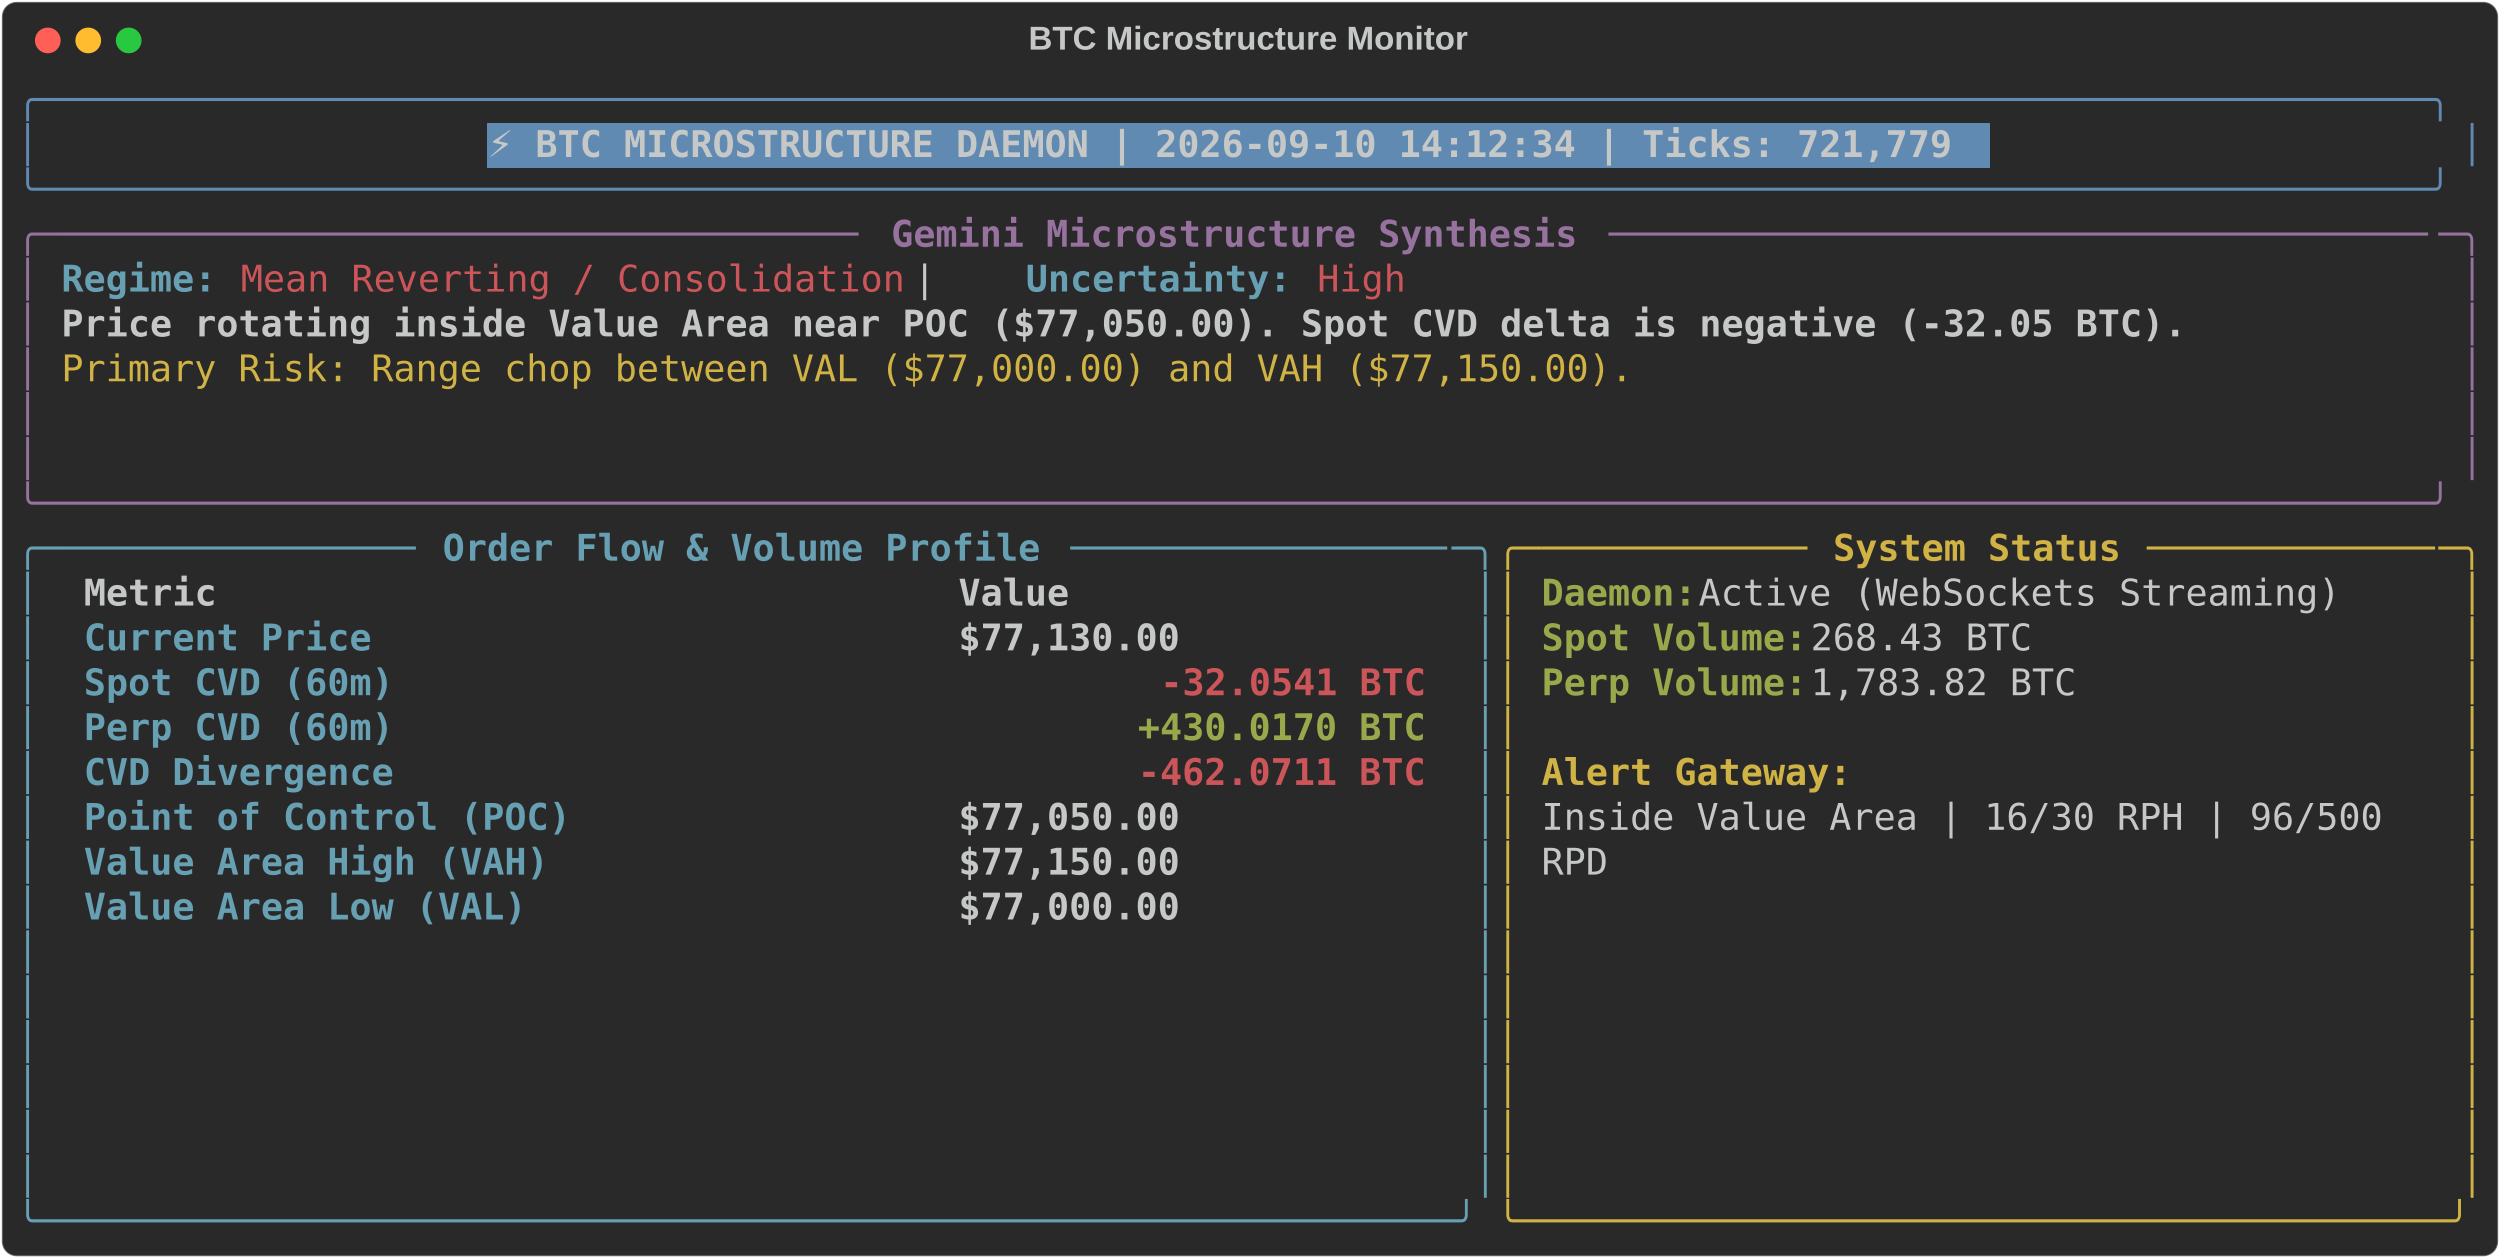
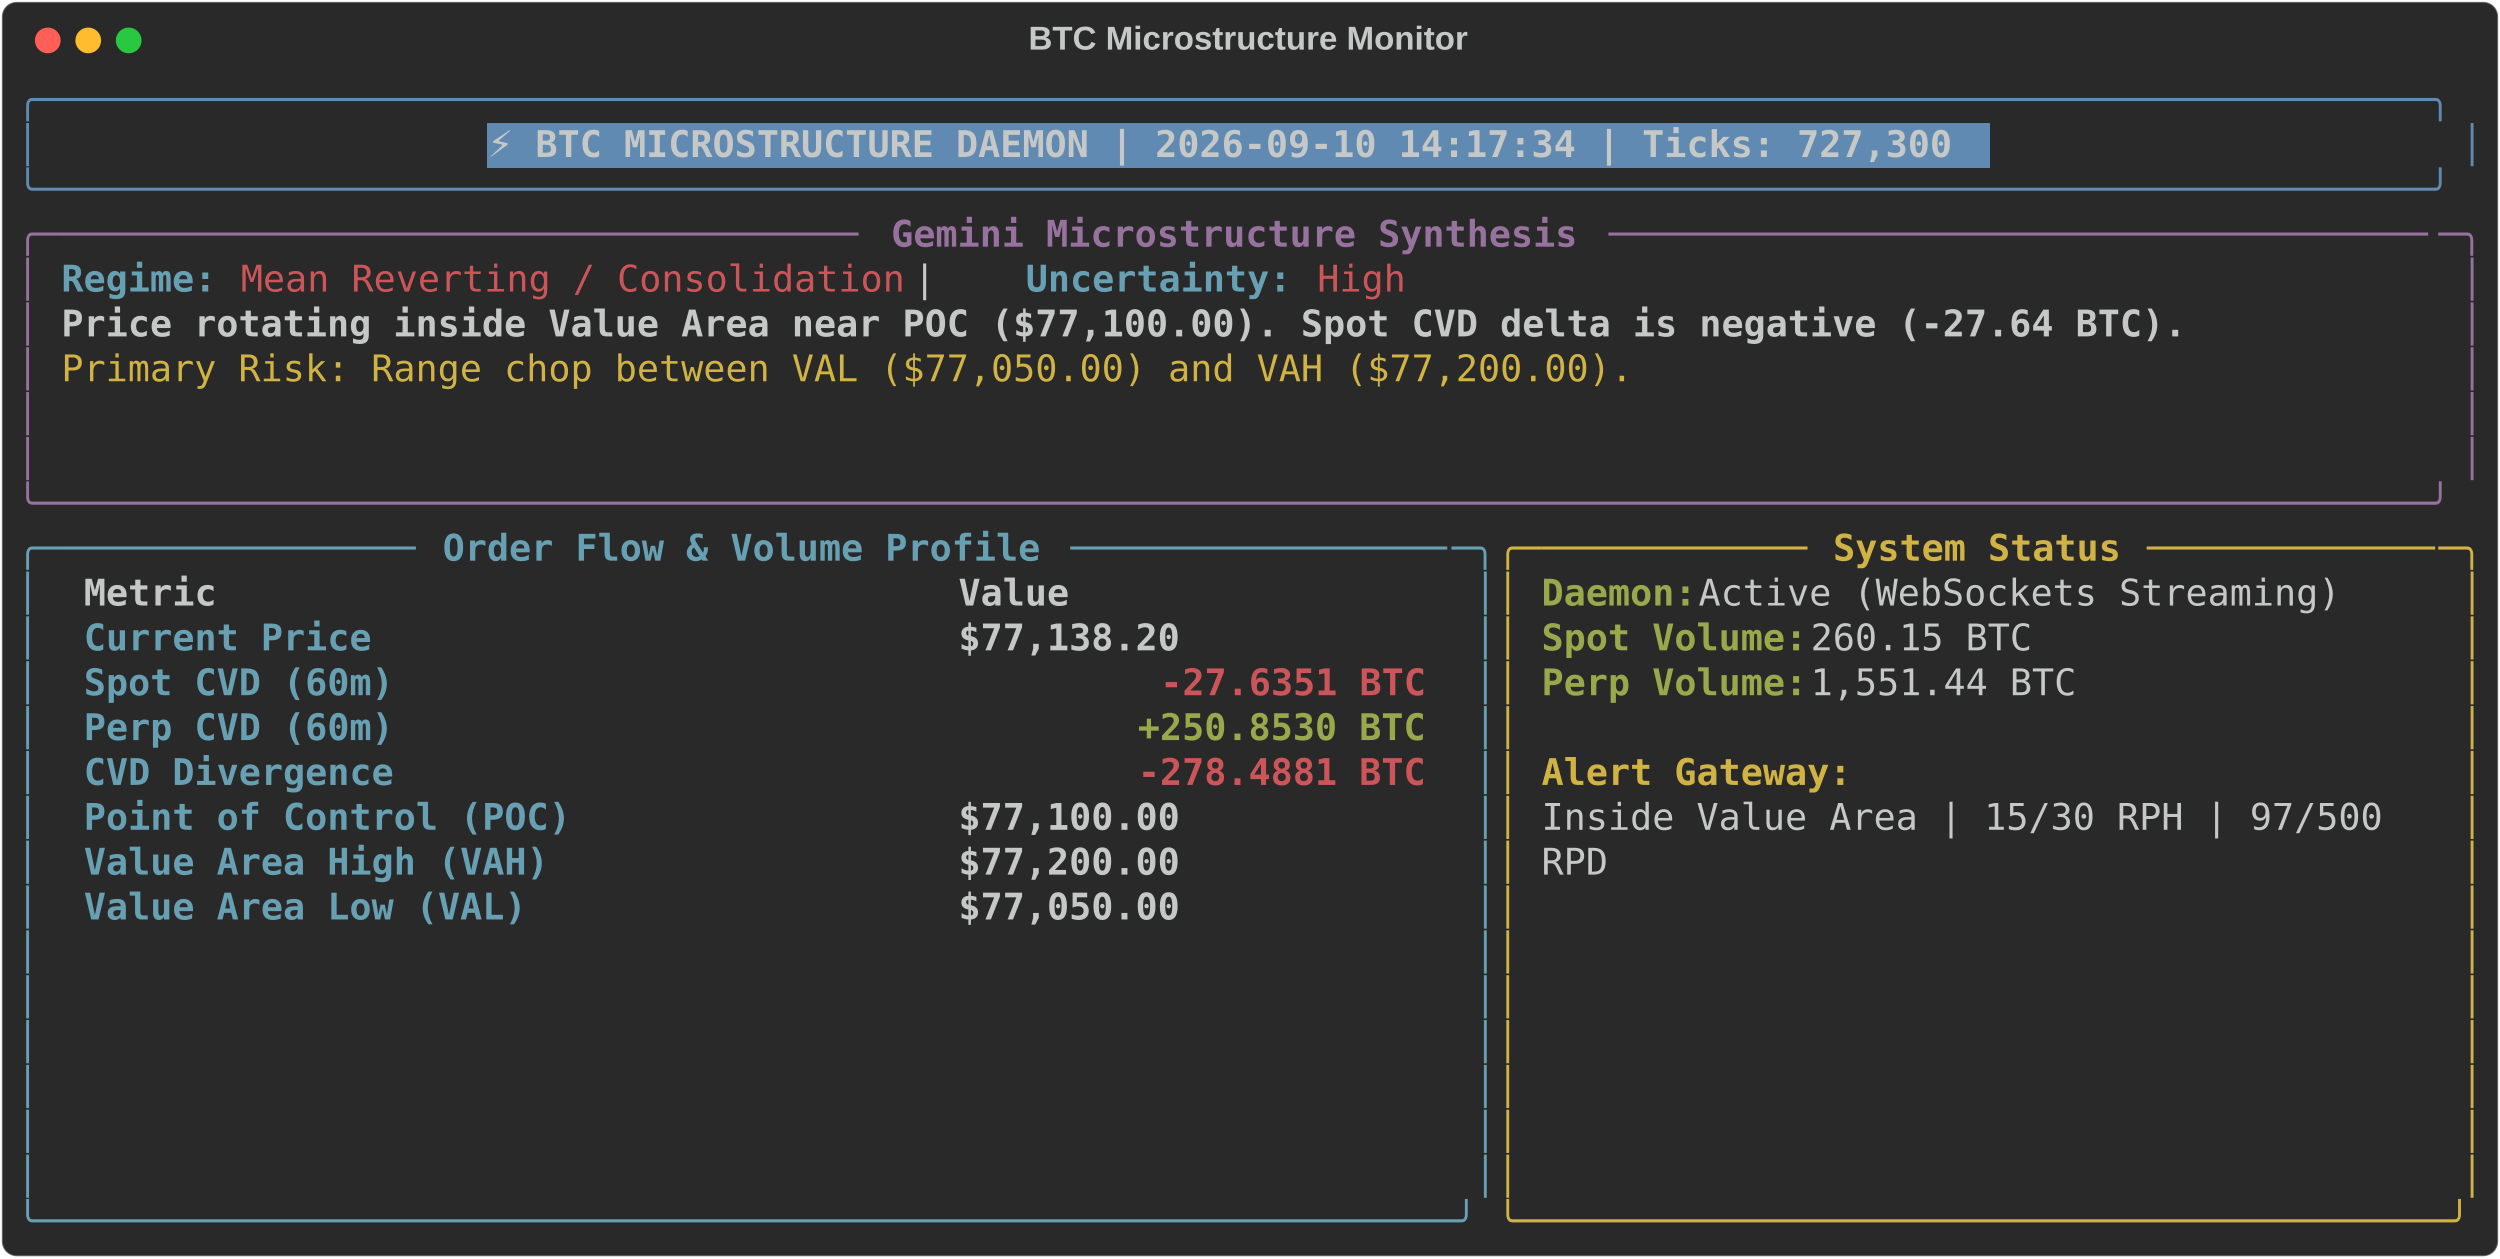
<svg xmlns="http://www.w3.org/2000/svg" class="rich-terminal" viewBox="0 0 1360 684.4">
  <style>

    @font-face {
        font-family: "Fira Code";
        src: local("FiraCode-Regular"),
                url("https://cdnjs.cloudflare.com/ajax/libs/firacode/6.2.0/woff2/FiraCode-Regular.woff2") format("woff2"),
                url("https://cdnjs.cloudflare.com/ajax/libs/firacode/6.2.0/woff/FiraCode-Regular.woff") format("woff");
        font-style: normal;
        font-weight: 400;
    }
    @font-face {
        font-family: "Fira Code";
        src: local("FiraCode-Bold"),
                url("https://cdnjs.cloudflare.com/ajax/libs/firacode/6.2.0/woff2/FiraCode-Bold.woff2") format("woff2"),
                url("https://cdnjs.cloudflare.com/ajax/libs/firacode/6.2.0/woff/FiraCode-Bold.woff") format("woff");
        font-style: bold;
        font-weight: 700;
    }

-     .terminal-2401850130-matrix {
+     .terminal-1564693286-matrix {
        font-family: Fira Code, monospace;
        font-size: 20px;
        line-height: 24.4px;
        font-variant-east-asian: full-width;
    }

-     .terminal-2401850130-title {
+     .terminal-1564693286-title {
        font-size: 18px;
        font-weight: bold;
        font-family: arial;
    }

-     .terminal-2401850130-r1 { fill: #608ab1 }
- .terminal-2401850130-r2 { fill: #c5c8c6 }
- .terminal-2401850130-r3 { fill: #c5c8c6;font-weight: bold }
- .terminal-2401850130-r4 { fill: #98729f }
- .terminal-2401850130-r5 { fill: #98729f;font-weight: bold }
- .terminal-2401850130-r6 { fill: #68a0b3;font-weight: bold }
- .terminal-2401850130-r7 { fill: #cc555a }
- .terminal-2401850130-r8 { fill: #d0b344 }
- .terminal-2401850130-r9 { fill: #68a0b3 }
- .terminal-2401850130-r10 { fill: #d0b344;font-weight: bold }
- .terminal-2401850130-r11 { fill: #98a84b;font-weight: bold }
- .terminal-2401850130-r12 { fill: #cc555a;font-weight: bold }
+     .terminal-1564693286-r1 { fill: #608ab1 }
+ .terminal-1564693286-r2 { fill: #c5c8c6 }
+ .terminal-1564693286-r3 { fill: #c5c8c6;font-weight: bold }
+ .terminal-1564693286-r4 { fill: #98729f }
+ .terminal-1564693286-r5 { fill: #98729f;font-weight: bold }
+ .terminal-1564693286-r6 { fill: #68a0b3;font-weight: bold }
+ .terminal-1564693286-r7 { fill: #cc555a }
+ .terminal-1564693286-r8 { fill: #d0b344 }
+ .terminal-1564693286-r9 { fill: #68a0b3 }
+ .terminal-1564693286-r10 { fill: #d0b344;font-weight: bold }
+ .terminal-1564693286-r11 { fill: #98a84b;font-weight: bold }
+ .terminal-1564693286-r12 { fill: #cc555a;font-weight: bold }
    </style>
  <defs>
-     <clipPath id="terminal-2401850130-clip-terminal">
+     <clipPath id="terminal-1564693286-clip-terminal">
      <rect x="0" y="0" width="1341.0" height="633.4" />
    </clipPath>
-     <clipPath id="terminal-2401850130-line-0">
+     <clipPath id="terminal-1564693286-line-0">
      <rect x="0" y="1.5" width="1342" height="24.65" />
    </clipPath>
-     <clipPath id="terminal-2401850130-line-1">
+     <clipPath id="terminal-1564693286-line-1">
      <rect x="0" y="25.9" width="1342" height="24.65" />
    </clipPath>
-     <clipPath id="terminal-2401850130-line-2">
+     <clipPath id="terminal-1564693286-line-2">
      <rect x="0" y="50.3" width="1342" height="24.65" />
    </clipPath>
-     <clipPath id="terminal-2401850130-line-3">
+     <clipPath id="terminal-1564693286-line-3">
      <rect x="0" y="74.7" width="1342" height="24.65" />
    </clipPath>
-     <clipPath id="terminal-2401850130-line-4">
+     <clipPath id="terminal-1564693286-line-4">
      <rect x="0" y="99.1" width="1342" height="24.65" />
    </clipPath>
-     <clipPath id="terminal-2401850130-line-5">
+     <clipPath id="terminal-1564693286-line-5">
      <rect x="0" y="123.5" width="1342" height="24.65" />
    </clipPath>
-     <clipPath id="terminal-2401850130-line-6">
+     <clipPath id="terminal-1564693286-line-6">
      <rect x="0" y="147.9" width="1342" height="24.65" />
    </clipPath>
-     <clipPath id="terminal-2401850130-line-7">
+     <clipPath id="terminal-1564693286-line-7">
      <rect x="0" y="172.3" width="1342" height="24.65" />
    </clipPath>
-     <clipPath id="terminal-2401850130-line-8">
+     <clipPath id="terminal-1564693286-line-8">
      <rect x="0" y="196.7" width="1342" height="24.65" />
    </clipPath>
-     <clipPath id="terminal-2401850130-line-9">
+     <clipPath id="terminal-1564693286-line-9">
      <rect x="0" y="221.1" width="1342" height="24.65" />
    </clipPath>
-     <clipPath id="terminal-2401850130-line-10">
+     <clipPath id="terminal-1564693286-line-10">
      <rect x="0" y="245.5" width="1342" height="24.65" />
    </clipPath>
-     <clipPath id="terminal-2401850130-line-11">
+     <clipPath id="terminal-1564693286-line-11">
      <rect x="0" y="269.9" width="1342" height="24.65" />
    </clipPath>
-     <clipPath id="terminal-2401850130-line-12">
+     <clipPath id="terminal-1564693286-line-12">
      <rect x="0" y="294.3" width="1342" height="24.65" />
    </clipPath>
-     <clipPath id="terminal-2401850130-line-13">
+     <clipPath id="terminal-1564693286-line-13">
      <rect x="0" y="318.7" width="1342" height="24.65" />
    </clipPath>
-     <clipPath id="terminal-2401850130-line-14">
+     <clipPath id="terminal-1564693286-line-14">
      <rect x="0" y="343.1" width="1342" height="24.65" />
    </clipPath>
-     <clipPath id="terminal-2401850130-line-15">
+     <clipPath id="terminal-1564693286-line-15">
      <rect x="0" y="367.5" width="1342" height="24.65" />
    </clipPath>
-     <clipPath id="terminal-2401850130-line-16">
+     <clipPath id="terminal-1564693286-line-16">
      <rect x="0" y="391.9" width="1342" height="24.65" />
    </clipPath>
-     <clipPath id="terminal-2401850130-line-17">
+     <clipPath id="terminal-1564693286-line-17">
      <rect x="0" y="416.3" width="1342" height="24.65" />
    </clipPath>
-     <clipPath id="terminal-2401850130-line-18">
+     <clipPath id="terminal-1564693286-line-18">
      <rect x="0" y="440.7" width="1342" height="24.65" />
    </clipPath>
-     <clipPath id="terminal-2401850130-line-19">
+     <clipPath id="terminal-1564693286-line-19">
      <rect x="0" y="465.1" width="1342" height="24.65" />
    </clipPath>
-     <clipPath id="terminal-2401850130-line-20">
+     <clipPath id="terminal-1564693286-line-20">
      <rect x="0" y="489.5" width="1342" height="24.65" />
    </clipPath>
-     <clipPath id="terminal-2401850130-line-21">
+     <clipPath id="terminal-1564693286-line-21">
      <rect x="0" y="513.9" width="1342" height="24.65" />
    </clipPath>
-     <clipPath id="terminal-2401850130-line-22">
+     <clipPath id="terminal-1564693286-line-22">
      <rect x="0" y="538.3" width="1342" height="24.65" />
    </clipPath>
-     <clipPath id="terminal-2401850130-line-23">
+     <clipPath id="terminal-1564693286-line-23">
      <rect x="0" y="562.7" width="1342" height="24.65" />
    </clipPath>
-     <clipPath id="terminal-2401850130-line-24">
+     <clipPath id="terminal-1564693286-line-24">
      <rect x="0" y="587.1" width="1342" height="24.65" />
    </clipPath>
  </defs>
  <rect fill="#292929" stroke="rgba(255,255,255,0.35)" stroke-width="1" x="1" y="1" width="1358" height="682.4" rx="8" />
-   <text class="terminal-2401850130-title" fill="#c5c8c6" text-anchor="middle" x="679" y="27">BTC Microstructure Monitor</text>
+   <text class="terminal-1564693286-title" fill="#c5c8c6" text-anchor="middle" x="679" y="27">BTC Microstructure Monitor</text>
  <g transform="translate(26,22)">
    <circle cx="0" cy="0" r="7" fill="#ff5f57" />
    <circle cx="22" cy="0" r="7" fill="#febc2e" />
    <circle cx="44" cy="0" r="7" fill="#28c840" />
  </g>
-   <g transform="translate(9, 41)" clip-path="url(#terminal-2401850130-clip-terminal)">
+   <g transform="translate(9, 41)" clip-path="url(#terminal-1564693286-clip-terminal)">
    <rect fill="#608ab1" x="256.2" y="25.9" width="817.4" height="24.65" shape-rendering="crispEdges" />
-     <g class="terminal-2401850130-matrix">
-       <text class="terminal-2401850130-r1" x="0" y="20" textLength="1342" clip-path="url(#terminal-2401850130-line-0)">╭────────────────────────────────────────────────────────────────────────────────────────────────────────────╮</text>
-       <text class="terminal-2401850130-r2" x="1342" y="20" textLength="12.2" clip-path="url(#terminal-2401850130-line-0)">
- </text>
-       <text class="terminal-2401850130-r1" x="0" y="44.4" textLength="12.2" clip-path="url(#terminal-2401850130-line-1)">│</text>
-       <text class="terminal-2401850130-r3" x="256.2" y="44.4" textLength="805.2" clip-path="url(#terminal-2401850130-line-1)">⚡ BTC MICROSTRUCTURE DAEMON | 2026-09-10 14:12:34 | Ticks: 721,779</text>
-       <text class="terminal-2401850130-r1" x="1329.8" y="44.4" textLength="12.2" clip-path="url(#terminal-2401850130-line-1)">│</text>
-       <text class="terminal-2401850130-r2" x="1342" y="44.4" textLength="12.2" clip-path="url(#terminal-2401850130-line-1)">
- </text>
-       <text class="terminal-2401850130-r1" x="0" y="68.8" textLength="1342" clip-path="url(#terminal-2401850130-line-2)">╰────────────────────────────────────────────────────────────────────────────────────────────────────────────╯</text>
-       <text class="terminal-2401850130-r2" x="1342" y="68.8" textLength="12.2" clip-path="url(#terminal-2401850130-line-2)">
- </text>
-       <text class="terminal-2401850130-r4" x="0" y="93.2" textLength="24.4" clip-path="url(#terminal-2401850130-line-3)">╭─</text>
-       <text class="terminal-2401850130-r4" x="24.4" y="93.2" textLength="439.2" clip-path="url(#terminal-2401850130-line-3)">────────────────────────────────────</text>
-       <text class="terminal-2401850130-r5" x="475.8" y="93.2" textLength="378.2" clip-path="url(#terminal-2401850130-line-3)">Gemini Microstructure Synthesis</text>
-       <text class="terminal-2401850130-r4" x="866.2" y="93.2" textLength="451.4" clip-path="url(#terminal-2401850130-line-3)">─────────────────────────────────────</text>
-       <text class="terminal-2401850130-r4" x="1317.6" y="93.2" textLength="24.4" clip-path="url(#terminal-2401850130-line-3)">─╮</text>
-       <text class="terminal-2401850130-r2" x="1342" y="93.2" textLength="12.2" clip-path="url(#terminal-2401850130-line-3)">
- </text>
-       <text class="terminal-2401850130-r4" x="0" y="117.6" textLength="12.2" clip-path="url(#terminal-2401850130-line-4)">│</text>
-       <text class="terminal-2401850130-r6" x="24.4" y="117.6" textLength="85.4" clip-path="url(#terminal-2401850130-line-4)">Regime:</text>
-       <text class="terminal-2401850130-r7" x="122" y="117.6" textLength="366" clip-path="url(#terminal-2401850130-line-4)">Mean Reverting / Consolidation</text>
-       <text class="terminal-2401850130-r2" x="488" y="117.6" textLength="61" clip-path="url(#terminal-2401850130-line-4)">  |  </text>
-       <text class="terminal-2401850130-r6" x="549" y="117.6" textLength="146.4" clip-path="url(#terminal-2401850130-line-4)">Uncertainty:</text>
-       <text class="terminal-2401850130-r7" x="707.6" y="117.6" textLength="48.8" clip-path="url(#terminal-2401850130-line-4)">High</text>
-       <text class="terminal-2401850130-r4" x="1329.8" y="117.6" textLength="12.2" clip-path="url(#terminal-2401850130-line-4)">│</text>
-       <text class="terminal-2401850130-r2" x="1342" y="117.6" textLength="12.2" clip-path="url(#terminal-2401850130-line-4)">
- </text>
-       <text class="terminal-2401850130-r4" x="0" y="142" textLength="12.2" clip-path="url(#terminal-2401850130-line-5)">│</text>
-       <text class="terminal-2401850130-r3" x="24.4" y="142" textLength="1171.2" clip-path="url(#terminal-2401850130-line-5)">Price rotating inside Value Area near POC ($77,050.00). Spot CVD delta is negative (-32.05 BTC).</text>
-       <text class="terminal-2401850130-r4" x="1329.8" y="142" textLength="12.2" clip-path="url(#terminal-2401850130-line-5)">│</text>
-       <text class="terminal-2401850130-r2" x="1342" y="142" textLength="12.2" clip-path="url(#terminal-2401850130-line-5)">
- </text>
-       <text class="terminal-2401850130-r4" x="0" y="166.4" textLength="12.2" clip-path="url(#terminal-2401850130-line-6)">│</text>
-       <text class="terminal-2401850130-r8" x="24.4" y="166.4" textLength="866.2" clip-path="url(#terminal-2401850130-line-6)">Primary Risk: Range chop between VAL ($77,000.00) and VAH ($77,150.00).</text>
-       <text class="terminal-2401850130-r4" x="1329.8" y="166.4" textLength="12.2" clip-path="url(#terminal-2401850130-line-6)">│</text>
-       <text class="terminal-2401850130-r2" x="1342" y="166.4" textLength="12.2" clip-path="url(#terminal-2401850130-line-6)">
- </text>
-       <text class="terminal-2401850130-r4" x="0" y="190.8" textLength="12.2" clip-path="url(#terminal-2401850130-line-7)">│</text>
-       <text class="terminal-2401850130-r4" x="1329.8" y="190.8" textLength="12.2" clip-path="url(#terminal-2401850130-line-7)">│</text>
-       <text class="terminal-2401850130-r2" x="1342" y="190.8" textLength="12.2" clip-path="url(#terminal-2401850130-line-7)">
- </text>
-       <text class="terminal-2401850130-r4" x="0" y="215.2" textLength="12.2" clip-path="url(#terminal-2401850130-line-8)">│</text>
-       <text class="terminal-2401850130-r4" x="1329.8" y="215.2" textLength="12.2" clip-path="url(#terminal-2401850130-line-8)">│</text>
-       <text class="terminal-2401850130-r2" x="1342" y="215.2" textLength="12.2" clip-path="url(#terminal-2401850130-line-8)">
- </text>
-       <text class="terminal-2401850130-r4" x="0" y="239.6" textLength="1342" clip-path="url(#terminal-2401850130-line-9)">╰────────────────────────────────────────────────────────────────────────────────────────────────────────────╯</text>
-       <text class="terminal-2401850130-r2" x="1342" y="239.6" textLength="12.2" clip-path="url(#terminal-2401850130-line-9)">
- </text>
-       <text class="terminal-2401850130-r9" x="0" y="264" textLength="24.4" clip-path="url(#terminal-2401850130-line-10)">╭─</text>
-       <text class="terminal-2401850130-r9" x="24.4" y="264" textLength="195.2" clip-path="url(#terminal-2401850130-line-10)">────────────────</text>
-       <text class="terminal-2401850130-r6" x="231.8" y="264" textLength="329.4" clip-path="url(#terminal-2401850130-line-10)">Order Flow &amp; Volume Profile</text>
-       <text class="terminal-2401850130-r9" x="573.4" y="264" textLength="207.4" clip-path="url(#terminal-2401850130-line-10)">─────────────────</text>
-       <text class="terminal-2401850130-r9" x="780.8" y="264" textLength="24.4" clip-path="url(#terminal-2401850130-line-10)">─╮</text>
-       <text class="terminal-2401850130-r8" x="805.2" y="264" textLength="24.4" clip-path="url(#terminal-2401850130-line-10)">╭─</text>
-       <text class="terminal-2401850130-r8" x="829.6" y="264" textLength="146.4" clip-path="url(#terminal-2401850130-line-10)">────────────</text>
-       <text class="terminal-2401850130-r10" x="988.2" y="264" textLength="158.6" clip-path="url(#terminal-2401850130-line-10)">System Status</text>
-       <text class="terminal-2401850130-r8" x="1159" y="264" textLength="158.6" clip-path="url(#terminal-2401850130-line-10)">─────────────</text>
-       <text class="terminal-2401850130-r8" x="1317.6" y="264" textLength="24.4" clip-path="url(#terminal-2401850130-line-10)">─╮</text>
-       <text class="terminal-2401850130-r2" x="1342" y="264" textLength="12.2" clip-path="url(#terminal-2401850130-line-10)">
- </text>
-       <text class="terminal-2401850130-r9" x="0" y="288.4" textLength="12.2" clip-path="url(#terminal-2401850130-line-11)">│</text>
-       <text class="terminal-2401850130-r3" x="36.6" y="288.4" textLength="451.4" clip-path="url(#terminal-2401850130-line-11)">Metric                               </text>
-       <text class="terminal-2401850130-r3" x="512.4" y="288.4" textLength="256.2" clip-path="url(#terminal-2401850130-line-11)">                Value</text>
-       <text class="terminal-2401850130-r9" x="793" y="288.4" textLength="12.2" clip-path="url(#terminal-2401850130-line-11)">│</text>
-       <text class="terminal-2401850130-r8" x="805.2" y="288.4" textLength="12.2" clip-path="url(#terminal-2401850130-line-11)">│</text>
-       <text class="terminal-2401850130-r11" x="829.6" y="288.4" textLength="85.4" clip-path="url(#terminal-2401850130-line-11)">Daemon:</text>
-       <text class="terminal-2401850130-r2" x="915" y="288.4" textLength="366" clip-path="url(#terminal-2401850130-line-11)"> Active (WebSockets Streaming)</text>
-       <text class="terminal-2401850130-r8" x="1329.8" y="288.4" textLength="12.2" clip-path="url(#terminal-2401850130-line-11)">│</text>
-       <text class="terminal-2401850130-r2" x="1342" y="288.4" textLength="12.2" clip-path="url(#terminal-2401850130-line-11)">
- </text>
-       <text class="terminal-2401850130-r9" x="0" y="312.8" textLength="12.2" clip-path="url(#terminal-2401850130-line-12)">│</text>
-       <text class="terminal-2401850130-r6" x="36.6" y="312.8" textLength="451.4" clip-path="url(#terminal-2401850130-line-12)">Current Price                        </text>
-       <text class="terminal-2401850130-r3" x="512.4" y="312.8" textLength="256.2" clip-path="url(#terminal-2401850130-line-12)">           $77,130.00</text>
-       <text class="terminal-2401850130-r9" x="793" y="312.8" textLength="12.2" clip-path="url(#terminal-2401850130-line-12)">│</text>
-       <text class="terminal-2401850130-r8" x="805.2" y="312.8" textLength="12.2" clip-path="url(#terminal-2401850130-line-12)">│</text>
-       <text class="terminal-2401850130-r11" x="829.6" y="312.8" textLength="146.4" clip-path="url(#terminal-2401850130-line-12)">Spot Volume:</text>
-       <text class="terminal-2401850130-r2" x="976" y="312.8" textLength="134.2" clip-path="url(#terminal-2401850130-line-12)"> 268.43 BTC</text>
-       <text class="terminal-2401850130-r8" x="1329.8" y="312.8" textLength="12.2" clip-path="url(#terminal-2401850130-line-12)">│</text>
-       <text class="terminal-2401850130-r2" x="1342" y="312.8" textLength="12.2" clip-path="url(#terminal-2401850130-line-12)">
- </text>
-       <text class="terminal-2401850130-r9" x="0" y="337.2" textLength="12.2" clip-path="url(#terminal-2401850130-line-13)">│</text>
-       <text class="terminal-2401850130-r6" x="36.6" y="337.2" textLength="451.4" clip-path="url(#terminal-2401850130-line-13)">Spot CVD (60m)                       </text>
-       <text class="terminal-2401850130-r12" x="622.2" y="337.2" textLength="146.4" clip-path="url(#terminal-2401850130-line-13)">-32.0541 BTC</text>
-       <text class="terminal-2401850130-r9" x="793" y="337.2" textLength="12.2" clip-path="url(#terminal-2401850130-line-13)">│</text>
-       <text class="terminal-2401850130-r8" x="805.2" y="337.2" textLength="12.2" clip-path="url(#terminal-2401850130-line-13)">│</text>
-       <text class="terminal-2401850130-r11" x="829.6" y="337.2" textLength="146.4" clip-path="url(#terminal-2401850130-line-13)">Perp Volume:</text>
-       <text class="terminal-2401850130-r2" x="976" y="337.2" textLength="158.6" clip-path="url(#terminal-2401850130-line-13)"> 1,783.82 BTC</text>
-       <text class="terminal-2401850130-r8" x="1329.8" y="337.2" textLength="12.2" clip-path="url(#terminal-2401850130-line-13)">│</text>
-       <text class="terminal-2401850130-r2" x="1342" y="337.2" textLength="12.2" clip-path="url(#terminal-2401850130-line-13)">
- </text>
-       <text class="terminal-2401850130-r9" x="0" y="361.6" textLength="12.2" clip-path="url(#terminal-2401850130-line-14)">│</text>
-       <text class="terminal-2401850130-r6" x="36.6" y="361.6" textLength="451.4" clip-path="url(#terminal-2401850130-line-14)">Perp CVD (60m)                       </text>
-       <text class="terminal-2401850130-r11" x="610" y="361.6" textLength="158.6" clip-path="url(#terminal-2401850130-line-14)">+430.0170 BTC</text>
-       <text class="terminal-2401850130-r9" x="793" y="361.6" textLength="12.2" clip-path="url(#terminal-2401850130-line-14)">│</text>
-       <text class="terminal-2401850130-r8" x="805.2" y="361.6" textLength="12.2" clip-path="url(#terminal-2401850130-line-14)">│</text>
-       <text class="terminal-2401850130-r8" x="1329.8" y="361.6" textLength="12.2" clip-path="url(#terminal-2401850130-line-14)">│</text>
-       <text class="terminal-2401850130-r2" x="1342" y="361.6" textLength="12.2" clip-path="url(#terminal-2401850130-line-14)">
- </text>
-       <text class="terminal-2401850130-r9" x="0" y="386" textLength="12.2" clip-path="url(#terminal-2401850130-line-15)">│</text>
-       <text class="terminal-2401850130-r6" x="36.6" y="386" textLength="451.4" clip-path="url(#terminal-2401850130-line-15)">CVD Divergence                       </text>
-       <text class="terminal-2401850130-r12" x="610" y="386" textLength="158.6" clip-path="url(#terminal-2401850130-line-15)">-462.0711 BTC</text>
-       <text class="terminal-2401850130-r9" x="793" y="386" textLength="12.2" clip-path="url(#terminal-2401850130-line-15)">│</text>
-       <text class="terminal-2401850130-r8" x="805.2" y="386" textLength="12.2" clip-path="url(#terminal-2401850130-line-15)">│</text>
-       <text class="terminal-2401850130-r10" x="829.6" y="386" textLength="170.8" clip-path="url(#terminal-2401850130-line-15)">Alert Gateway:</text>
-       <text class="terminal-2401850130-r8" x="1329.8" y="386" textLength="12.2" clip-path="url(#terminal-2401850130-line-15)">│</text>
-       <text class="terminal-2401850130-r2" x="1342" y="386" textLength="12.2" clip-path="url(#terminal-2401850130-line-15)">
- </text>
-       <text class="terminal-2401850130-r9" x="0" y="410.4" textLength="12.2" clip-path="url(#terminal-2401850130-line-16)">│</text>
-       <text class="terminal-2401850130-r6" x="36.6" y="410.4" textLength="451.4" clip-path="url(#terminal-2401850130-line-16)">Point of Control (POC)               </text>
-       <text class="terminal-2401850130-r3" x="512.4" y="410.4" textLength="256.2" clip-path="url(#terminal-2401850130-line-16)">           $77,050.00</text>
-       <text class="terminal-2401850130-r9" x="793" y="410.4" textLength="12.2" clip-path="url(#terminal-2401850130-line-16)">│</text>
-       <text class="terminal-2401850130-r8" x="805.2" y="410.4" textLength="12.2" clip-path="url(#terminal-2401850130-line-16)">│</text>
-       <text class="terminal-2401850130-r2" x="829.6" y="410.4" textLength="475.8" clip-path="url(#terminal-2401850130-line-16)">Inside Value Area | 16/30 RPH | 96/500 </text>
-       <text class="terminal-2401850130-r8" x="1329.8" y="410.4" textLength="12.2" clip-path="url(#terminal-2401850130-line-16)">│</text>
-       <text class="terminal-2401850130-r2" x="1342" y="410.4" textLength="12.2" clip-path="url(#terminal-2401850130-line-16)">
- </text>
-       <text class="terminal-2401850130-r9" x="0" y="434.8" textLength="12.2" clip-path="url(#terminal-2401850130-line-17)">│</text>
-       <text class="terminal-2401850130-r6" x="36.6" y="434.8" textLength="451.4" clip-path="url(#terminal-2401850130-line-17)">Value Area High (VAH)                </text>
-       <text class="terminal-2401850130-r3" x="512.4" y="434.8" textLength="256.2" clip-path="url(#terminal-2401850130-line-17)">           $77,150.00</text>
-       <text class="terminal-2401850130-r9" x="793" y="434.8" textLength="12.2" clip-path="url(#terminal-2401850130-line-17)">│</text>
-       <text class="terminal-2401850130-r8" x="805.2" y="434.8" textLength="12.2" clip-path="url(#terminal-2401850130-line-17)">│</text>
-       <text class="terminal-2401850130-r2" x="829.6" y="434.8" textLength="36.6" clip-path="url(#terminal-2401850130-line-17)">RPD</text>
-       <text class="terminal-2401850130-r8" x="1329.8" y="434.8" textLength="12.2" clip-path="url(#terminal-2401850130-line-17)">│</text>
-       <text class="terminal-2401850130-r2" x="1342" y="434.8" textLength="12.2" clip-path="url(#terminal-2401850130-line-17)">
- </text>
-       <text class="terminal-2401850130-r9" x="0" y="459.2" textLength="12.2" clip-path="url(#terminal-2401850130-line-18)">│</text>
-       <text class="terminal-2401850130-r6" x="36.6" y="459.2" textLength="451.4" clip-path="url(#terminal-2401850130-line-18)">Value Area Low (VAL)                 </text>
-       <text class="terminal-2401850130-r3" x="512.4" y="459.2" textLength="256.2" clip-path="url(#terminal-2401850130-line-18)">           $77,000.00</text>
-       <text class="terminal-2401850130-r9" x="793" y="459.2" textLength="12.2" clip-path="url(#terminal-2401850130-line-18)">│</text>
-       <text class="terminal-2401850130-r8" x="805.2" y="459.2" textLength="12.2" clip-path="url(#terminal-2401850130-line-18)">│</text>
-       <text class="terminal-2401850130-r8" x="1329.8" y="459.2" textLength="12.2" clip-path="url(#terminal-2401850130-line-18)">│</text>
-       <text class="terminal-2401850130-r2" x="1342" y="459.2" textLength="12.2" clip-path="url(#terminal-2401850130-line-18)">
- </text>
-       <text class="terminal-2401850130-r9" x="0" y="483.6" textLength="12.2" clip-path="url(#terminal-2401850130-line-19)">│</text>
-       <text class="terminal-2401850130-r9" x="793" y="483.6" textLength="12.2" clip-path="url(#terminal-2401850130-line-19)">│</text>
-       <text class="terminal-2401850130-r8" x="805.2" y="483.6" textLength="12.2" clip-path="url(#terminal-2401850130-line-19)">│</text>
-       <text class="terminal-2401850130-r8" x="1329.8" y="483.6" textLength="12.2" clip-path="url(#terminal-2401850130-line-19)">│</text>
-       <text class="terminal-2401850130-r2" x="1342" y="483.6" textLength="12.2" clip-path="url(#terminal-2401850130-line-19)">
- </text>
-       <text class="terminal-2401850130-r9" x="0" y="508" textLength="12.2" clip-path="url(#terminal-2401850130-line-20)">│</text>
-       <text class="terminal-2401850130-r9" x="793" y="508" textLength="12.2" clip-path="url(#terminal-2401850130-line-20)">│</text>
-       <text class="terminal-2401850130-r8" x="805.2" y="508" textLength="12.2" clip-path="url(#terminal-2401850130-line-20)">│</text>
-       <text class="terminal-2401850130-r8" x="1329.8" y="508" textLength="12.2" clip-path="url(#terminal-2401850130-line-20)">│</text>
-       <text class="terminal-2401850130-r2" x="1342" y="508" textLength="12.2" clip-path="url(#terminal-2401850130-line-20)">
- </text>
-       <text class="terminal-2401850130-r9" x="0" y="532.4" textLength="12.2" clip-path="url(#terminal-2401850130-line-21)">│</text>
-       <text class="terminal-2401850130-r9" x="793" y="532.4" textLength="12.2" clip-path="url(#terminal-2401850130-line-21)">│</text>
-       <text class="terminal-2401850130-r8" x="805.2" y="532.4" textLength="12.2" clip-path="url(#terminal-2401850130-line-21)">│</text>
-       <text class="terminal-2401850130-r8" x="1329.8" y="532.4" textLength="12.2" clip-path="url(#terminal-2401850130-line-21)">│</text>
-       <text class="terminal-2401850130-r2" x="1342" y="532.4" textLength="12.2" clip-path="url(#terminal-2401850130-line-21)">
- </text>
-       <text class="terminal-2401850130-r9" x="0" y="556.8" textLength="12.2" clip-path="url(#terminal-2401850130-line-22)">│</text>
-       <text class="terminal-2401850130-r9" x="793" y="556.8" textLength="12.2" clip-path="url(#terminal-2401850130-line-22)">│</text>
-       <text class="terminal-2401850130-r8" x="805.2" y="556.8" textLength="12.2" clip-path="url(#terminal-2401850130-line-22)">│</text>
-       <text class="terminal-2401850130-r8" x="1329.8" y="556.8" textLength="12.2" clip-path="url(#terminal-2401850130-line-22)">│</text>
-       <text class="terminal-2401850130-r2" x="1342" y="556.8" textLength="12.2" clip-path="url(#terminal-2401850130-line-22)">
- </text>
-       <text class="terminal-2401850130-r9" x="0" y="581.2" textLength="12.2" clip-path="url(#terminal-2401850130-line-23)">│</text>
-       <text class="terminal-2401850130-r9" x="793" y="581.2" textLength="12.2" clip-path="url(#terminal-2401850130-line-23)">│</text>
-       <text class="terminal-2401850130-r8" x="805.2" y="581.2" textLength="12.2" clip-path="url(#terminal-2401850130-line-23)">│</text>
-       <text class="terminal-2401850130-r8" x="1329.8" y="581.2" textLength="12.2" clip-path="url(#terminal-2401850130-line-23)">│</text>
-       <text class="terminal-2401850130-r2" x="1342" y="581.2" textLength="12.2" clip-path="url(#terminal-2401850130-line-23)">
- </text>
-       <text class="terminal-2401850130-r9" x="0" y="605.6" textLength="12.2" clip-path="url(#terminal-2401850130-line-24)">│</text>
-       <text class="terminal-2401850130-r9" x="793" y="605.6" textLength="12.2" clip-path="url(#terminal-2401850130-line-24)">│</text>
-       <text class="terminal-2401850130-r8" x="805.2" y="605.6" textLength="12.2" clip-path="url(#terminal-2401850130-line-24)">│</text>
-       <text class="terminal-2401850130-r8" x="1329.8" y="605.6" textLength="12.2" clip-path="url(#terminal-2401850130-line-24)">│</text>
-       <text class="terminal-2401850130-r2" x="1342" y="605.6" textLength="12.2" clip-path="url(#terminal-2401850130-line-24)">
- </text>
-       <text class="terminal-2401850130-r9" x="0" y="630" textLength="805.2" clip-path="url(#terminal-2401850130-line-25)">╰────────────────────────────────────────────────────────────────╯</text>
-       <text class="terminal-2401850130-r8" x="805.2" y="630" textLength="536.8" clip-path="url(#terminal-2401850130-line-25)">╰──────────────────────────────────────────╯</text>
-       <text class="terminal-2401850130-r2" x="1342" y="630" textLength="12.2" clip-path="url(#terminal-2401850130-line-25)">
+     <g class="terminal-1564693286-matrix">
+       <text class="terminal-1564693286-r1" x="0" y="20" textLength="1342" clip-path="url(#terminal-1564693286-line-0)">╭────────────────────────────────────────────────────────────────────────────────────────────────────────────╮</text>
+       <text class="terminal-1564693286-r2" x="1342" y="20" textLength="12.2" clip-path="url(#terminal-1564693286-line-0)">
+ </text>
+       <text class="terminal-1564693286-r1" x="0" y="44.4" textLength="12.2" clip-path="url(#terminal-1564693286-line-1)">│</text>
+       <text class="terminal-1564693286-r3" x="256.2" y="44.4" textLength="805.2" clip-path="url(#terminal-1564693286-line-1)">⚡ BTC MICROSTRUCTURE DAEMON | 2026-09-10 14:17:34 | Ticks: 727,300</text>
+       <text class="terminal-1564693286-r1" x="1329.8" y="44.4" textLength="12.2" clip-path="url(#terminal-1564693286-line-1)">│</text>
+       <text class="terminal-1564693286-r2" x="1342" y="44.4" textLength="12.2" clip-path="url(#terminal-1564693286-line-1)">
+ </text>
+       <text class="terminal-1564693286-r1" x="0" y="68.8" textLength="1342" clip-path="url(#terminal-1564693286-line-2)">╰────────────────────────────────────────────────────────────────────────────────────────────────────────────╯</text>
+       <text class="terminal-1564693286-r2" x="1342" y="68.8" textLength="12.2" clip-path="url(#terminal-1564693286-line-2)">
+ </text>
+       <text class="terminal-1564693286-r4" x="0" y="93.2" textLength="24.4" clip-path="url(#terminal-1564693286-line-3)">╭─</text>
+       <text class="terminal-1564693286-r4" x="24.4" y="93.2" textLength="439.2" clip-path="url(#terminal-1564693286-line-3)">────────────────────────────────────</text>
+       <text class="terminal-1564693286-r5" x="475.8" y="93.2" textLength="378.2" clip-path="url(#terminal-1564693286-line-3)">Gemini Microstructure Synthesis</text>
+       <text class="terminal-1564693286-r4" x="866.2" y="93.2" textLength="451.4" clip-path="url(#terminal-1564693286-line-3)">─────────────────────────────────────</text>
+       <text class="terminal-1564693286-r4" x="1317.6" y="93.2" textLength="24.4" clip-path="url(#terminal-1564693286-line-3)">─╮</text>
+       <text class="terminal-1564693286-r2" x="1342" y="93.2" textLength="12.2" clip-path="url(#terminal-1564693286-line-3)">
+ </text>
+       <text class="terminal-1564693286-r4" x="0" y="117.6" textLength="12.2" clip-path="url(#terminal-1564693286-line-4)">│</text>
+       <text class="terminal-1564693286-r6" x="24.4" y="117.6" textLength="85.4" clip-path="url(#terminal-1564693286-line-4)">Regime:</text>
+       <text class="terminal-1564693286-r7" x="122" y="117.6" textLength="366" clip-path="url(#terminal-1564693286-line-4)">Mean Reverting / Consolidation</text>
+       <text class="terminal-1564693286-r2" x="488" y="117.6" textLength="61" clip-path="url(#terminal-1564693286-line-4)">  |  </text>
+       <text class="terminal-1564693286-r6" x="549" y="117.6" textLength="146.4" clip-path="url(#terminal-1564693286-line-4)">Uncertainty:</text>
+       <text class="terminal-1564693286-r7" x="707.6" y="117.6" textLength="48.8" clip-path="url(#terminal-1564693286-line-4)">High</text>
+       <text class="terminal-1564693286-r4" x="1329.8" y="117.6" textLength="12.2" clip-path="url(#terminal-1564693286-line-4)">│</text>
+       <text class="terminal-1564693286-r2" x="1342" y="117.6" textLength="12.2" clip-path="url(#terminal-1564693286-line-4)">
+ </text>
+       <text class="terminal-1564693286-r4" x="0" y="142" textLength="12.2" clip-path="url(#terminal-1564693286-line-5)">│</text>
+       <text class="terminal-1564693286-r3" x="24.4" y="142" textLength="1171.2" clip-path="url(#terminal-1564693286-line-5)">Price rotating inside Value Area near POC ($77,100.00). Spot CVD delta is negative (-27.64 BTC).</text>
+       <text class="terminal-1564693286-r4" x="1329.8" y="142" textLength="12.2" clip-path="url(#terminal-1564693286-line-5)">│</text>
+       <text class="terminal-1564693286-r2" x="1342" y="142" textLength="12.2" clip-path="url(#terminal-1564693286-line-5)">
+ </text>
+       <text class="terminal-1564693286-r4" x="0" y="166.4" textLength="12.2" clip-path="url(#terminal-1564693286-line-6)">│</text>
+       <text class="terminal-1564693286-r8" x="24.4" y="166.4" textLength="866.2" clip-path="url(#terminal-1564693286-line-6)">Primary Risk: Range chop between VAL ($77,050.00) and VAH ($77,200.00).</text>
+       <text class="terminal-1564693286-r4" x="1329.8" y="166.4" textLength="12.2" clip-path="url(#terminal-1564693286-line-6)">│</text>
+       <text class="terminal-1564693286-r2" x="1342" y="166.4" textLength="12.2" clip-path="url(#terminal-1564693286-line-6)">
+ </text>
+       <text class="terminal-1564693286-r4" x="0" y="190.8" textLength="12.2" clip-path="url(#terminal-1564693286-line-7)">│</text>
+       <text class="terminal-1564693286-r4" x="1329.8" y="190.8" textLength="12.2" clip-path="url(#terminal-1564693286-line-7)">│</text>
+       <text class="terminal-1564693286-r2" x="1342" y="190.8" textLength="12.2" clip-path="url(#terminal-1564693286-line-7)">
+ </text>
+       <text class="terminal-1564693286-r4" x="0" y="215.2" textLength="12.2" clip-path="url(#terminal-1564693286-line-8)">│</text>
+       <text class="terminal-1564693286-r4" x="1329.8" y="215.2" textLength="12.2" clip-path="url(#terminal-1564693286-line-8)">│</text>
+       <text class="terminal-1564693286-r2" x="1342" y="215.2" textLength="12.2" clip-path="url(#terminal-1564693286-line-8)">
+ </text>
+       <text class="terminal-1564693286-r4" x="0" y="239.6" textLength="1342" clip-path="url(#terminal-1564693286-line-9)">╰────────────────────────────────────────────────────────────────────────────────────────────────────────────╯</text>
+       <text class="terminal-1564693286-r2" x="1342" y="239.6" textLength="12.2" clip-path="url(#terminal-1564693286-line-9)">
+ </text>
+       <text class="terminal-1564693286-r9" x="0" y="264" textLength="24.4" clip-path="url(#terminal-1564693286-line-10)">╭─</text>
+       <text class="terminal-1564693286-r9" x="24.4" y="264" textLength="195.2" clip-path="url(#terminal-1564693286-line-10)">────────────────</text>
+       <text class="terminal-1564693286-r6" x="231.8" y="264" textLength="329.4" clip-path="url(#terminal-1564693286-line-10)">Order Flow &amp; Volume Profile</text>
+       <text class="terminal-1564693286-r9" x="573.4" y="264" textLength="207.4" clip-path="url(#terminal-1564693286-line-10)">─────────────────</text>
+       <text class="terminal-1564693286-r9" x="780.8" y="264" textLength="24.4" clip-path="url(#terminal-1564693286-line-10)">─╮</text>
+       <text class="terminal-1564693286-r8" x="805.2" y="264" textLength="24.4" clip-path="url(#terminal-1564693286-line-10)">╭─</text>
+       <text class="terminal-1564693286-r8" x="829.6" y="264" textLength="146.4" clip-path="url(#terminal-1564693286-line-10)">────────────</text>
+       <text class="terminal-1564693286-r10" x="988.2" y="264" textLength="158.6" clip-path="url(#terminal-1564693286-line-10)">System Status</text>
+       <text class="terminal-1564693286-r8" x="1159" y="264" textLength="158.6" clip-path="url(#terminal-1564693286-line-10)">─────────────</text>
+       <text class="terminal-1564693286-r8" x="1317.6" y="264" textLength="24.4" clip-path="url(#terminal-1564693286-line-10)">─╮</text>
+       <text class="terminal-1564693286-r2" x="1342" y="264" textLength="12.2" clip-path="url(#terminal-1564693286-line-10)">
+ </text>
+       <text class="terminal-1564693286-r9" x="0" y="288.4" textLength="12.2" clip-path="url(#terminal-1564693286-line-11)">│</text>
+       <text class="terminal-1564693286-r3" x="36.6" y="288.4" textLength="451.4" clip-path="url(#terminal-1564693286-line-11)">Metric                               </text>
+       <text class="terminal-1564693286-r3" x="512.4" y="288.4" textLength="256.2" clip-path="url(#terminal-1564693286-line-11)">                Value</text>
+       <text class="terminal-1564693286-r9" x="793" y="288.4" textLength="12.2" clip-path="url(#terminal-1564693286-line-11)">│</text>
+       <text class="terminal-1564693286-r8" x="805.2" y="288.4" textLength="12.2" clip-path="url(#terminal-1564693286-line-11)">│</text>
+       <text class="terminal-1564693286-r11" x="829.6" y="288.4" textLength="85.4" clip-path="url(#terminal-1564693286-line-11)">Daemon:</text>
+       <text class="terminal-1564693286-r2" x="915" y="288.4" textLength="366" clip-path="url(#terminal-1564693286-line-11)"> Active (WebSockets Streaming)</text>
+       <text class="terminal-1564693286-r8" x="1329.8" y="288.4" textLength="12.2" clip-path="url(#terminal-1564693286-line-11)">│</text>
+       <text class="terminal-1564693286-r2" x="1342" y="288.4" textLength="12.2" clip-path="url(#terminal-1564693286-line-11)">
+ </text>
+       <text class="terminal-1564693286-r9" x="0" y="312.8" textLength="12.2" clip-path="url(#terminal-1564693286-line-12)">│</text>
+       <text class="terminal-1564693286-r6" x="36.6" y="312.8" textLength="451.4" clip-path="url(#terminal-1564693286-line-12)">Current Price                        </text>
+       <text class="terminal-1564693286-r3" x="512.4" y="312.8" textLength="256.2" clip-path="url(#terminal-1564693286-line-12)">           $77,138.20</text>
+       <text class="terminal-1564693286-r9" x="793" y="312.8" textLength="12.2" clip-path="url(#terminal-1564693286-line-12)">│</text>
+       <text class="terminal-1564693286-r8" x="805.2" y="312.8" textLength="12.2" clip-path="url(#terminal-1564693286-line-12)">│</text>
+       <text class="terminal-1564693286-r11" x="829.6" y="312.8" textLength="146.4" clip-path="url(#terminal-1564693286-line-12)">Spot Volume:</text>
+       <text class="terminal-1564693286-r2" x="976" y="312.8" textLength="134.2" clip-path="url(#terminal-1564693286-line-12)"> 260.15 BTC</text>
+       <text class="terminal-1564693286-r8" x="1329.8" y="312.8" textLength="12.2" clip-path="url(#terminal-1564693286-line-12)">│</text>
+       <text class="terminal-1564693286-r2" x="1342" y="312.8" textLength="12.2" clip-path="url(#terminal-1564693286-line-12)">
+ </text>
+       <text class="terminal-1564693286-r9" x="0" y="337.2" textLength="12.2" clip-path="url(#terminal-1564693286-line-13)">│</text>
+       <text class="terminal-1564693286-r6" x="36.6" y="337.2" textLength="451.4" clip-path="url(#terminal-1564693286-line-13)">Spot CVD (60m)                       </text>
+       <text class="terminal-1564693286-r12" x="622.2" y="337.2" textLength="146.4" clip-path="url(#terminal-1564693286-line-13)">-27.6351 BTC</text>
+       <text class="terminal-1564693286-r9" x="793" y="337.2" textLength="12.2" clip-path="url(#terminal-1564693286-line-13)">│</text>
+       <text class="terminal-1564693286-r8" x="805.2" y="337.2" textLength="12.2" clip-path="url(#terminal-1564693286-line-13)">│</text>
+       <text class="terminal-1564693286-r11" x="829.6" y="337.2" textLength="146.4" clip-path="url(#terminal-1564693286-line-13)">Perp Volume:</text>
+       <text class="terminal-1564693286-r2" x="976" y="337.2" textLength="158.6" clip-path="url(#terminal-1564693286-line-13)"> 1,551.44 BTC</text>
+       <text class="terminal-1564693286-r8" x="1329.8" y="337.2" textLength="12.2" clip-path="url(#terminal-1564693286-line-13)">│</text>
+       <text class="terminal-1564693286-r2" x="1342" y="337.2" textLength="12.2" clip-path="url(#terminal-1564693286-line-13)">
+ </text>
+       <text class="terminal-1564693286-r9" x="0" y="361.6" textLength="12.2" clip-path="url(#terminal-1564693286-line-14)">│</text>
+       <text class="terminal-1564693286-r6" x="36.6" y="361.6" textLength="451.4" clip-path="url(#terminal-1564693286-line-14)">Perp CVD (60m)                       </text>
+       <text class="terminal-1564693286-r11" x="610" y="361.6" textLength="158.6" clip-path="url(#terminal-1564693286-line-14)">+250.8530 BTC</text>
+       <text class="terminal-1564693286-r9" x="793" y="361.6" textLength="12.2" clip-path="url(#terminal-1564693286-line-14)">│</text>
+       <text class="terminal-1564693286-r8" x="805.2" y="361.6" textLength="12.2" clip-path="url(#terminal-1564693286-line-14)">│</text>
+       <text class="terminal-1564693286-r8" x="1329.8" y="361.6" textLength="12.2" clip-path="url(#terminal-1564693286-line-14)">│</text>
+       <text class="terminal-1564693286-r2" x="1342" y="361.6" textLength="12.2" clip-path="url(#terminal-1564693286-line-14)">
+ </text>
+       <text class="terminal-1564693286-r9" x="0" y="386" textLength="12.2" clip-path="url(#terminal-1564693286-line-15)">│</text>
+       <text class="terminal-1564693286-r6" x="36.6" y="386" textLength="451.4" clip-path="url(#terminal-1564693286-line-15)">CVD Divergence                       </text>
+       <text class="terminal-1564693286-r12" x="610" y="386" textLength="158.6" clip-path="url(#terminal-1564693286-line-15)">-278.4881 BTC</text>
+       <text class="terminal-1564693286-r9" x="793" y="386" textLength="12.2" clip-path="url(#terminal-1564693286-line-15)">│</text>
+       <text class="terminal-1564693286-r8" x="805.2" y="386" textLength="12.2" clip-path="url(#terminal-1564693286-line-15)">│</text>
+       <text class="terminal-1564693286-r10" x="829.6" y="386" textLength="170.8" clip-path="url(#terminal-1564693286-line-15)">Alert Gateway:</text>
+       <text class="terminal-1564693286-r8" x="1329.8" y="386" textLength="12.2" clip-path="url(#terminal-1564693286-line-15)">│</text>
+       <text class="terminal-1564693286-r2" x="1342" y="386" textLength="12.2" clip-path="url(#terminal-1564693286-line-15)">
+ </text>
+       <text class="terminal-1564693286-r9" x="0" y="410.4" textLength="12.2" clip-path="url(#terminal-1564693286-line-16)">│</text>
+       <text class="terminal-1564693286-r6" x="36.6" y="410.4" textLength="451.4" clip-path="url(#terminal-1564693286-line-16)">Point of Control (POC)               </text>
+       <text class="terminal-1564693286-r3" x="512.4" y="410.4" textLength="256.2" clip-path="url(#terminal-1564693286-line-16)">           $77,100.00</text>
+       <text class="terminal-1564693286-r9" x="793" y="410.4" textLength="12.2" clip-path="url(#terminal-1564693286-line-16)">│</text>
+       <text class="terminal-1564693286-r8" x="805.2" y="410.4" textLength="12.2" clip-path="url(#terminal-1564693286-line-16)">│</text>
+       <text class="terminal-1564693286-r2" x="829.6" y="410.4" textLength="475.8" clip-path="url(#terminal-1564693286-line-16)">Inside Value Area | 15/30 RPH | 97/500 </text>
+       <text class="terminal-1564693286-r8" x="1329.8" y="410.4" textLength="12.2" clip-path="url(#terminal-1564693286-line-16)">│</text>
+       <text class="terminal-1564693286-r2" x="1342" y="410.4" textLength="12.2" clip-path="url(#terminal-1564693286-line-16)">
+ </text>
+       <text class="terminal-1564693286-r9" x="0" y="434.8" textLength="12.2" clip-path="url(#terminal-1564693286-line-17)">│</text>
+       <text class="terminal-1564693286-r6" x="36.6" y="434.8" textLength="451.4" clip-path="url(#terminal-1564693286-line-17)">Value Area High (VAH)                </text>
+       <text class="terminal-1564693286-r3" x="512.4" y="434.8" textLength="256.2" clip-path="url(#terminal-1564693286-line-17)">           $77,200.00</text>
+       <text class="terminal-1564693286-r9" x="793" y="434.8" textLength="12.2" clip-path="url(#terminal-1564693286-line-17)">│</text>
+       <text class="terminal-1564693286-r8" x="805.2" y="434.8" textLength="12.2" clip-path="url(#terminal-1564693286-line-17)">│</text>
+       <text class="terminal-1564693286-r2" x="829.6" y="434.8" textLength="36.6" clip-path="url(#terminal-1564693286-line-17)">RPD</text>
+       <text class="terminal-1564693286-r8" x="1329.8" y="434.8" textLength="12.2" clip-path="url(#terminal-1564693286-line-17)">│</text>
+       <text class="terminal-1564693286-r2" x="1342" y="434.8" textLength="12.2" clip-path="url(#terminal-1564693286-line-17)">
+ </text>
+       <text class="terminal-1564693286-r9" x="0" y="459.2" textLength="12.2" clip-path="url(#terminal-1564693286-line-18)">│</text>
+       <text class="terminal-1564693286-r6" x="36.6" y="459.2" textLength="451.4" clip-path="url(#terminal-1564693286-line-18)">Value Area Low (VAL)                 </text>
+       <text class="terminal-1564693286-r3" x="512.4" y="459.2" textLength="256.2" clip-path="url(#terminal-1564693286-line-18)">           $77,050.00</text>
+       <text class="terminal-1564693286-r9" x="793" y="459.2" textLength="12.2" clip-path="url(#terminal-1564693286-line-18)">│</text>
+       <text class="terminal-1564693286-r8" x="805.2" y="459.2" textLength="12.2" clip-path="url(#terminal-1564693286-line-18)">│</text>
+       <text class="terminal-1564693286-r8" x="1329.8" y="459.2" textLength="12.2" clip-path="url(#terminal-1564693286-line-18)">│</text>
+       <text class="terminal-1564693286-r2" x="1342" y="459.2" textLength="12.2" clip-path="url(#terminal-1564693286-line-18)">
+ </text>
+       <text class="terminal-1564693286-r9" x="0" y="483.6" textLength="12.2" clip-path="url(#terminal-1564693286-line-19)">│</text>
+       <text class="terminal-1564693286-r9" x="793" y="483.6" textLength="12.2" clip-path="url(#terminal-1564693286-line-19)">│</text>
+       <text class="terminal-1564693286-r8" x="805.2" y="483.6" textLength="12.2" clip-path="url(#terminal-1564693286-line-19)">│</text>
+       <text class="terminal-1564693286-r8" x="1329.8" y="483.6" textLength="12.2" clip-path="url(#terminal-1564693286-line-19)">│</text>
+       <text class="terminal-1564693286-r2" x="1342" y="483.6" textLength="12.2" clip-path="url(#terminal-1564693286-line-19)">
+ </text>
+       <text class="terminal-1564693286-r9" x="0" y="508" textLength="12.2" clip-path="url(#terminal-1564693286-line-20)">│</text>
+       <text class="terminal-1564693286-r9" x="793" y="508" textLength="12.2" clip-path="url(#terminal-1564693286-line-20)">│</text>
+       <text class="terminal-1564693286-r8" x="805.2" y="508" textLength="12.2" clip-path="url(#terminal-1564693286-line-20)">│</text>
+       <text class="terminal-1564693286-r8" x="1329.8" y="508" textLength="12.2" clip-path="url(#terminal-1564693286-line-20)">│</text>
+       <text class="terminal-1564693286-r2" x="1342" y="508" textLength="12.2" clip-path="url(#terminal-1564693286-line-20)">
+ </text>
+       <text class="terminal-1564693286-r9" x="0" y="532.4" textLength="12.2" clip-path="url(#terminal-1564693286-line-21)">│</text>
+       <text class="terminal-1564693286-r9" x="793" y="532.4" textLength="12.2" clip-path="url(#terminal-1564693286-line-21)">│</text>
+       <text class="terminal-1564693286-r8" x="805.2" y="532.4" textLength="12.2" clip-path="url(#terminal-1564693286-line-21)">│</text>
+       <text class="terminal-1564693286-r8" x="1329.8" y="532.4" textLength="12.2" clip-path="url(#terminal-1564693286-line-21)">│</text>
+       <text class="terminal-1564693286-r2" x="1342" y="532.4" textLength="12.2" clip-path="url(#terminal-1564693286-line-21)">
+ </text>
+       <text class="terminal-1564693286-r9" x="0" y="556.8" textLength="12.2" clip-path="url(#terminal-1564693286-line-22)">│</text>
+       <text class="terminal-1564693286-r9" x="793" y="556.8" textLength="12.2" clip-path="url(#terminal-1564693286-line-22)">│</text>
+       <text class="terminal-1564693286-r8" x="805.2" y="556.8" textLength="12.2" clip-path="url(#terminal-1564693286-line-22)">│</text>
+       <text class="terminal-1564693286-r8" x="1329.8" y="556.8" textLength="12.2" clip-path="url(#terminal-1564693286-line-22)">│</text>
+       <text class="terminal-1564693286-r2" x="1342" y="556.8" textLength="12.2" clip-path="url(#terminal-1564693286-line-22)">
+ </text>
+       <text class="terminal-1564693286-r9" x="0" y="581.2" textLength="12.2" clip-path="url(#terminal-1564693286-line-23)">│</text>
+       <text class="terminal-1564693286-r9" x="793" y="581.2" textLength="12.2" clip-path="url(#terminal-1564693286-line-23)">│</text>
+       <text class="terminal-1564693286-r8" x="805.2" y="581.2" textLength="12.2" clip-path="url(#terminal-1564693286-line-23)">│</text>
+       <text class="terminal-1564693286-r8" x="1329.8" y="581.2" textLength="12.2" clip-path="url(#terminal-1564693286-line-23)">│</text>
+       <text class="terminal-1564693286-r2" x="1342" y="581.2" textLength="12.2" clip-path="url(#terminal-1564693286-line-23)">
+ </text>
+       <text class="terminal-1564693286-r9" x="0" y="605.6" textLength="12.2" clip-path="url(#terminal-1564693286-line-24)">│</text>
+       <text class="terminal-1564693286-r9" x="793" y="605.6" textLength="12.2" clip-path="url(#terminal-1564693286-line-24)">│</text>
+       <text class="terminal-1564693286-r8" x="805.2" y="605.6" textLength="12.2" clip-path="url(#terminal-1564693286-line-24)">│</text>
+       <text class="terminal-1564693286-r8" x="1329.8" y="605.6" textLength="12.2" clip-path="url(#terminal-1564693286-line-24)">│</text>
+       <text class="terminal-1564693286-r2" x="1342" y="605.6" textLength="12.2" clip-path="url(#terminal-1564693286-line-24)">
+ </text>
+       <text class="terminal-1564693286-r9" x="0" y="630" textLength="805.2" clip-path="url(#terminal-1564693286-line-25)">╰────────────────────────────────────────────────────────────────╯</text>
+       <text class="terminal-1564693286-r8" x="805.2" y="630" textLength="536.8" clip-path="url(#terminal-1564693286-line-25)">╰──────────────────────────────────────────╯</text>
+       <text class="terminal-1564693286-r2" x="1342" y="630" textLength="12.2" clip-path="url(#terminal-1564693286-line-25)">
</text>
    </g>
  </g>
</svg>
